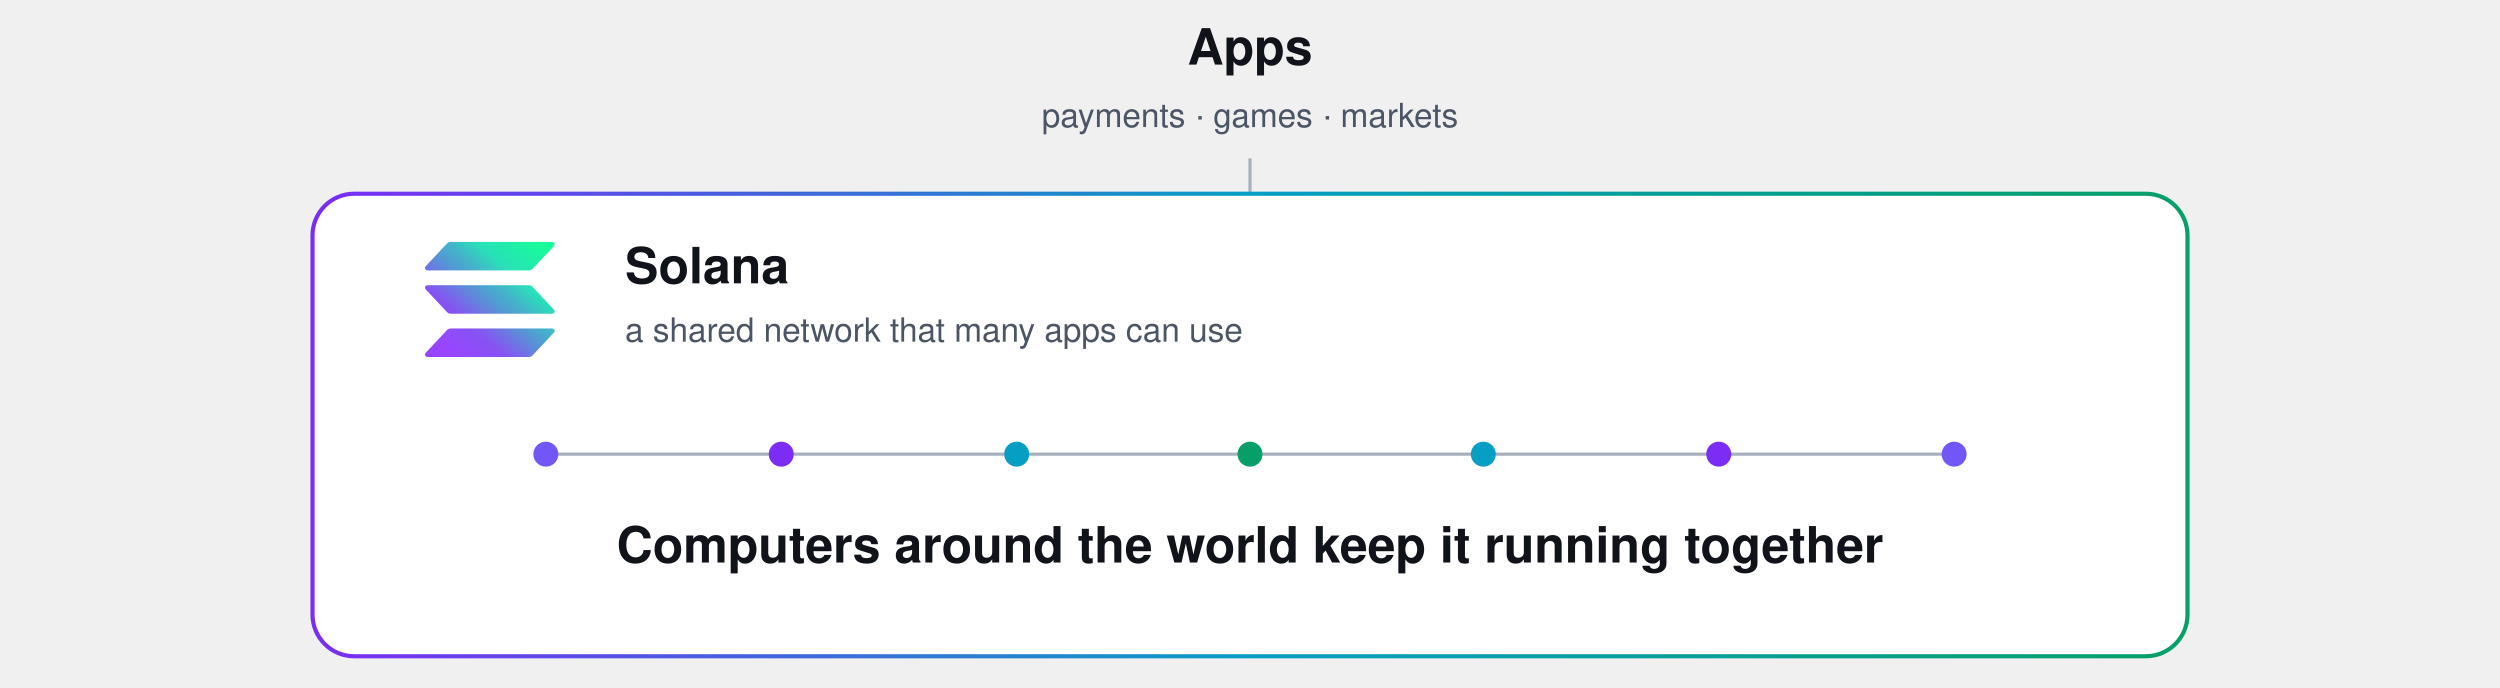
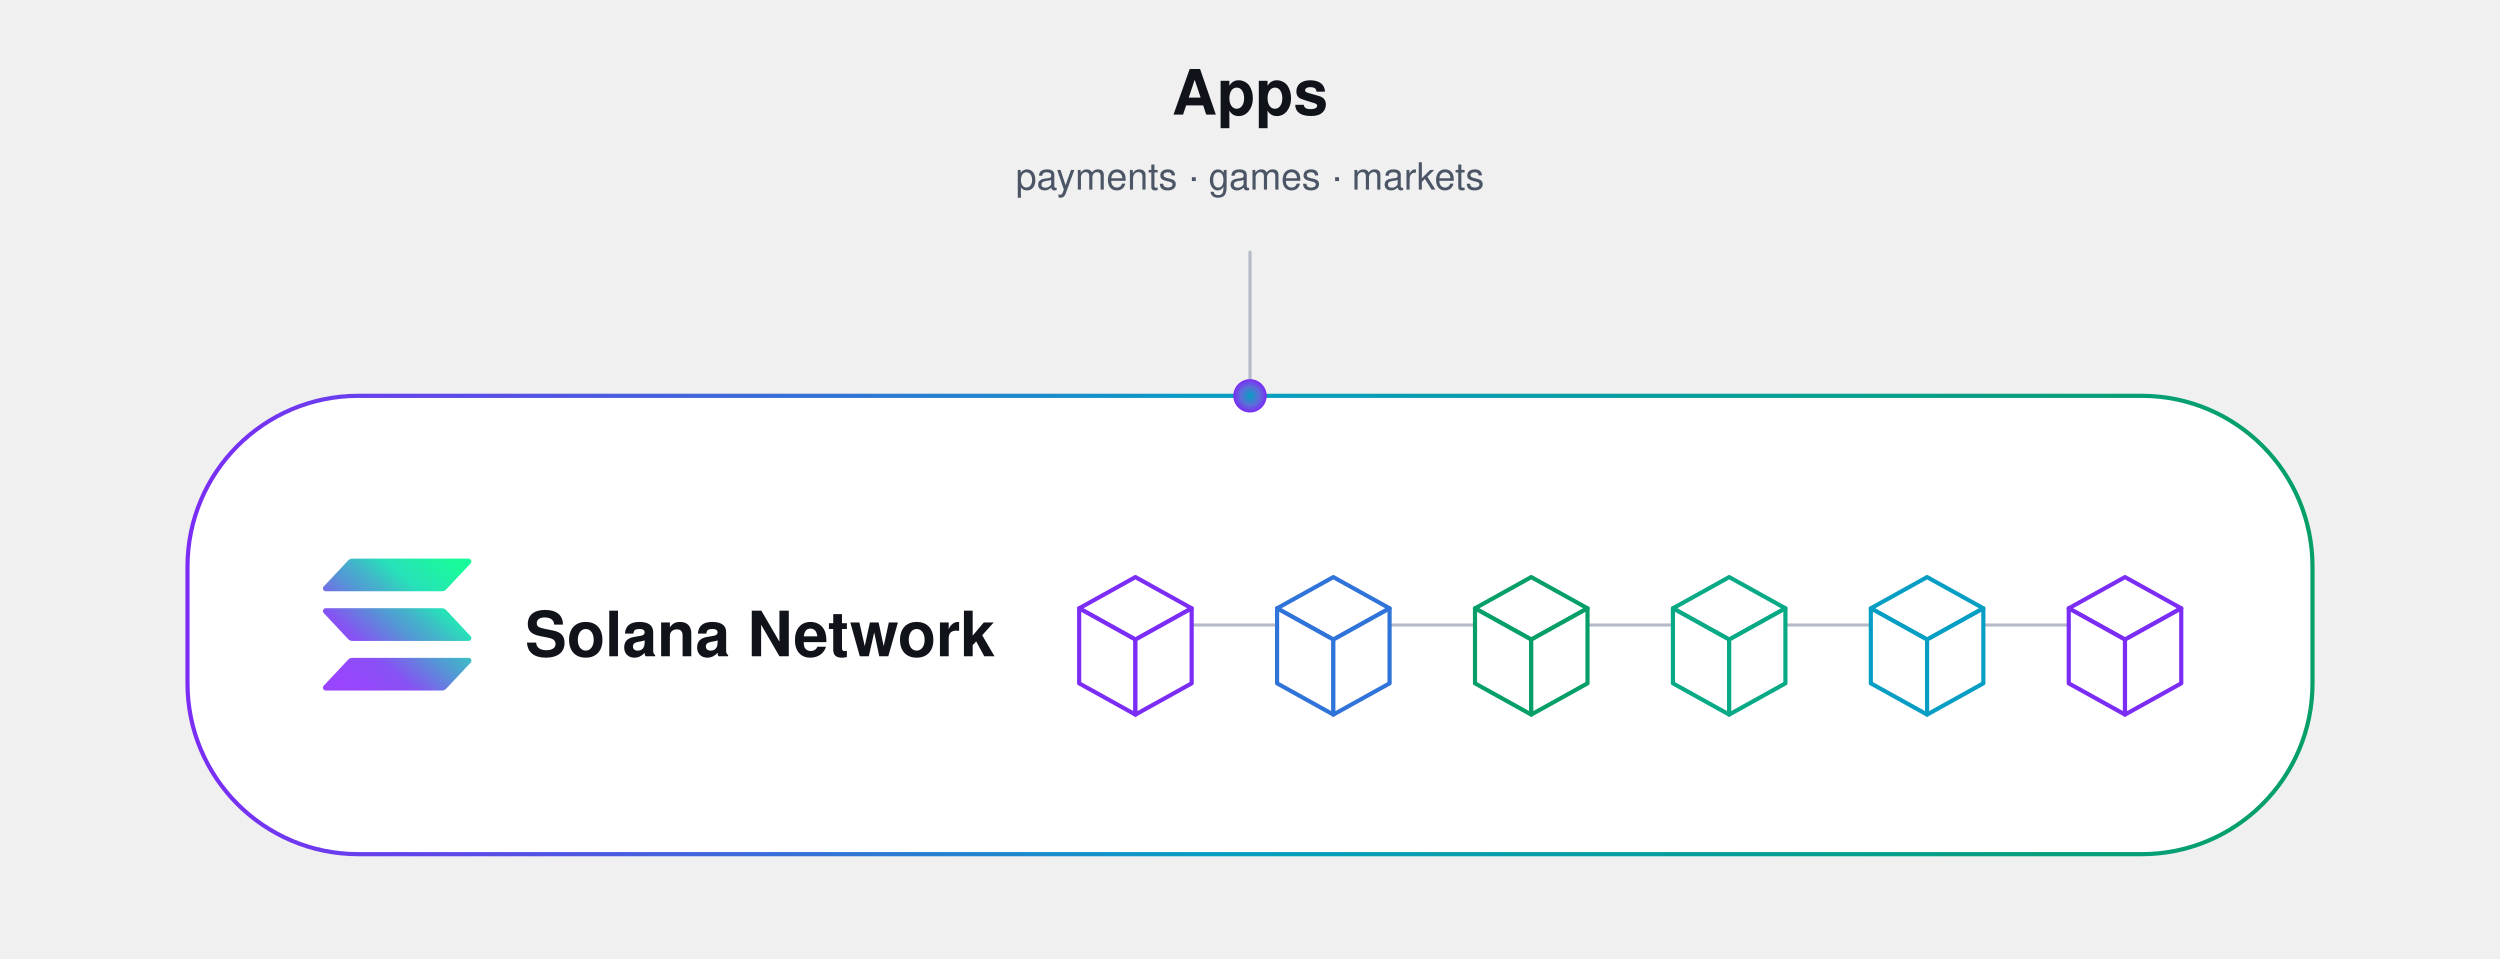
- <svg xmlns="http://www.w3.org/2000/svg" width="1200" height="330" viewBox="0 0 1200 330" role="img" aria-labelledby="title desc">
+ <svg xmlns="http://www.w3.org/2000/svg" width="1200" height="460" viewBox="0 0 1200 460" role="img" aria-labelledby="title desc">
  <defs>
-     <linearGradient id="solana-gradient" x1="0" y1="0" x2="1" y2="0">
-       <stop offset="0" stop-color="#7b2cf5" />
-       <stop offset=".5" stop-color="#079ec4" />
+     <linearGradient id="network-gradient" x1="90" y1="230" x2="1110" y2="230" gradientUnits="userSpaceOnUse">
+       <stop stop-color="#7b2cf5" />
+       <stop offset=".48" stop-color="#079ec4" />
      <stop offset="1" stop-color="#059f67" />
    </linearGradient>
    <linearGradient id="solana-mark-gradient" x1="2.561" y1="27.642" x2="27.258" y2="-.397" gradientUnits="userSpaceOnUse">
      <stop offset=".08" stop-color="#9945ff" />
      <stop offset=".3" stop-color="#8752f3" />
      <stop offset=".5" stop-color="#5497d5" />
      <stop offset=".6" stop-color="#43b4ca" />
      <stop offset=".72" stop-color="#28e0b9" />
      <stop offset=".97" stop-color="#19fb9b" />
    </linearGradient>
+     <radialGradient id="connection-gradient">
+       <stop stop-color="#079ec4" />
+       <stop offset=".55" stop-color="#5b6fd8" />
+       <stop offset="1" stop-color="#7b2cf5" />
+     </radialGradient>
  </defs>
  <style>
-     .heading{fill:#11131a;font:600 24px Diatype,Helvetica,sans-serif}.body{fill:#4b5565;font:16px Diatype,Helvetica,sans-serif}.line{fill:none;stroke:#a7afbd;stroke-width:1.5}
+     .heading{fill:#11131a;font:600 30px Diatype,Helvetica,sans-serif}.body{fill:#4b5565;font:18px Diatype,Helvetica,sans-serif}.connector{fill:none;stroke:#b4bac7;stroke-width:1.5;stroke-linecap:round}.node{fill:#fff;stroke-width:2;stroke-linejoin:round}
  </style>
-   <text class="heading" x="600" y="31" text-anchor="middle">Apps</text>
-   <text class="body" x="600" y="61" text-anchor="middle">payments · games · markets</text>
-   <path class="line" d="M600 76V93" />
-   <rect x="150" y="93" width="900" height="222" rx="20" fill="#fff" stroke="url(#solana-gradient)" stroke-width="2" />
-   <path d="m30.179 21.3-5.008 5.332a1.143 1.143 0 0 1-.848.368H.583a.59.59 0 0 1-.535-.348.568.568 0 0 1-.04-.328.593.593 0 0 1 .148-.298l5.002-5.332a1.141 1.141 0 0 1 .848-.368h23.74a.574.574 0 0 1 .43.971l.003.003ZM25.17 10.56a1.192 1.192 0 0 0-.848-.368H.583a.59.59 0 0 0-.535.349.569.569 0 0 0-.04.328c.02.112.071.213.148.297l5.002 5.335c.107.115.24.208.384.27.147.064.303.095.464.098h23.74a.574.574 0 0 0 .529-.348.569.569 0 0 0-.108-.623l-5-5.335.003-.003ZM.582 6.73h23.74a1.2 1.2 0 0 0 .464-.096c.147-.064.277-.154.384-.272L30.18 1.03a.579.579 0 0 0-.107-.881.571.571 0 0 0-.323-.09H6.006c-.158 0-.317.034-.464.095a1.126 1.126 0 0 0-.384.273L.156 5.759a.582.582 0 0 0-.108.625.59.59 0 0 0 .534.348V6.73Z" fill="url(#solana-mark-gradient)" transform="translate(204 116) scale(2.05)" />
-   <text class="heading" x="300" y="136">Solana</text>
-   <text class="body" x="300" y="164">a shared network that many apps can use</text>
-   <path class="line" d="M262 218H938" />
-   <circle cx="262" cy="218" r="6" fill="#7257f6" />
-   <circle cx="375" cy="218" r="6" fill="#7b2cf5" />
-   <circle cx="488" cy="218" r="6" fill="#079ec4" />
-   <circle cx="600" cy="218" r="6" fill="#059f67" />
-   <circle cx="712" cy="218" r="6" fill="#079ec4" />
-   <circle cx="825" cy="218" r="6" fill="#7b2cf5" />
-   <circle cx="938" cy="218" r="6" fill="#7257f6" />
-   <text class="heading" x="600" y="270" text-anchor="middle">Computers around the world keep it running together</text>
+   <text class="heading" x="600" y="55" text-anchor="middle">Apps</text>
+   <text class="body" x="600" y="91" text-anchor="middle">payments · games · markets</text>
+   <path class="connector" d="M600 121V190" />
+   <rect x="90" y="190" width="1020" height="220" rx="82" fill="#fff" stroke="url(#network-gradient)" stroke-width="2" />
+   <circle cx="600" cy="190" r="8" fill="url(#connection-gradient)" />
+   <path d="m30.179 21.3-5.008 5.332a1.143 1.143 0 0 1-.848.368H.583a.59.59 0 0 1-.535-.348.568.568 0 0 1-.04-.328.593.593 0 0 1 .148-.298l5.002-5.332a1.141 1.141 0 0 1 .848-.368h23.74a.574.574 0 0 1 .43.971l.003.003ZM25.17 10.56a1.192 1.192 0 0 0-.848-.368H.583a.59.59 0 0 0-.535.349.569.569 0 0 0-.04.328c.02.112.071.213.148.297l5.002 5.335c.107.115.24.208.384.27.147.064.303.095.464.098h23.74a.574.574 0 0 0 .529-.348.569.569 0 0 0-.108-.623l-5-5.335.003-.003ZM.582 6.73h23.74a1.2 1.2 0 0 0 .464-.096c.147-.064.277-.154.384-.272L30.18 1.03a.579.579 0 0 0-.107-.881.571.571 0 0 0-.323-.09H6.006c-.158 0-.317.034-.464.095a1.126 1.126 0 0 0-.384.273L.156 5.759a.582.582 0 0 0-.108.625.59.59 0 0 0 .534.348V6.73Z" fill="url(#solana-mark-gradient)" transform="translate(155 268) scale(2.35)" />
+   <text class="heading" x="252" y="315">Solana Network</text>
+   <path class="connector" d="M525 300H1030" />
+   <g class="node" stroke="#7b2cf5" transform="translate(545 277)">
+     <path d="M0 0 27 15 0 30-27 15Z" />
+     <path d="M-27 15 0 30V66L-27 51Z" />
+     <path d="M27 15 0 30V66L27 51Z" />
+   </g>
+   <g class="node" stroke="#3174d9" transform="translate(640 277)">
+     <path d="M0 0 27 15 0 30-27 15Z" />
+     <path d="M-27 15 0 30V66L-27 51Z" />
+     <path d="M27 15 0 30V66L27 51Z" />
+   </g>
+   <g class="node" stroke="#059f67" transform="translate(735 277)">
+     <path d="M0 0 27 15 0 30-27 15Z" />
+     <path d="M-27 15 0 30V66L-27 51Z" />
+     <path d="M27 15 0 30V66L27 51Z" />
+   </g>
+   <g class="node" stroke="#08a985" transform="translate(830 277)">
+     <path d="M0 0 27 15 0 30-27 15Z" />
+     <path d="M-27 15 0 30V66L-27 51Z" />
+     <path d="M27 15 0 30V66L27 51Z" />
+   </g>
+   <g class="node" stroke="#079ec4" transform="translate(925 277)">
+     <path d="M0 0 27 15 0 30-27 15Z" />
+     <path d="M-27 15 0 30V66L-27 51Z" />
+     <path d="M27 15 0 30V66L27 51Z" />
+   </g>
+   <g class="node" stroke="#7b2cf5" transform="translate(1020 277)">
+     <path d="M0 0 27 15 0 30-27 15Z" />
+     <path d="M-27 15 0 30V66L-27 51Z" />
+     <path d="M27 15 0 30V66L27 51Z" />
+   </g>
</svg>
